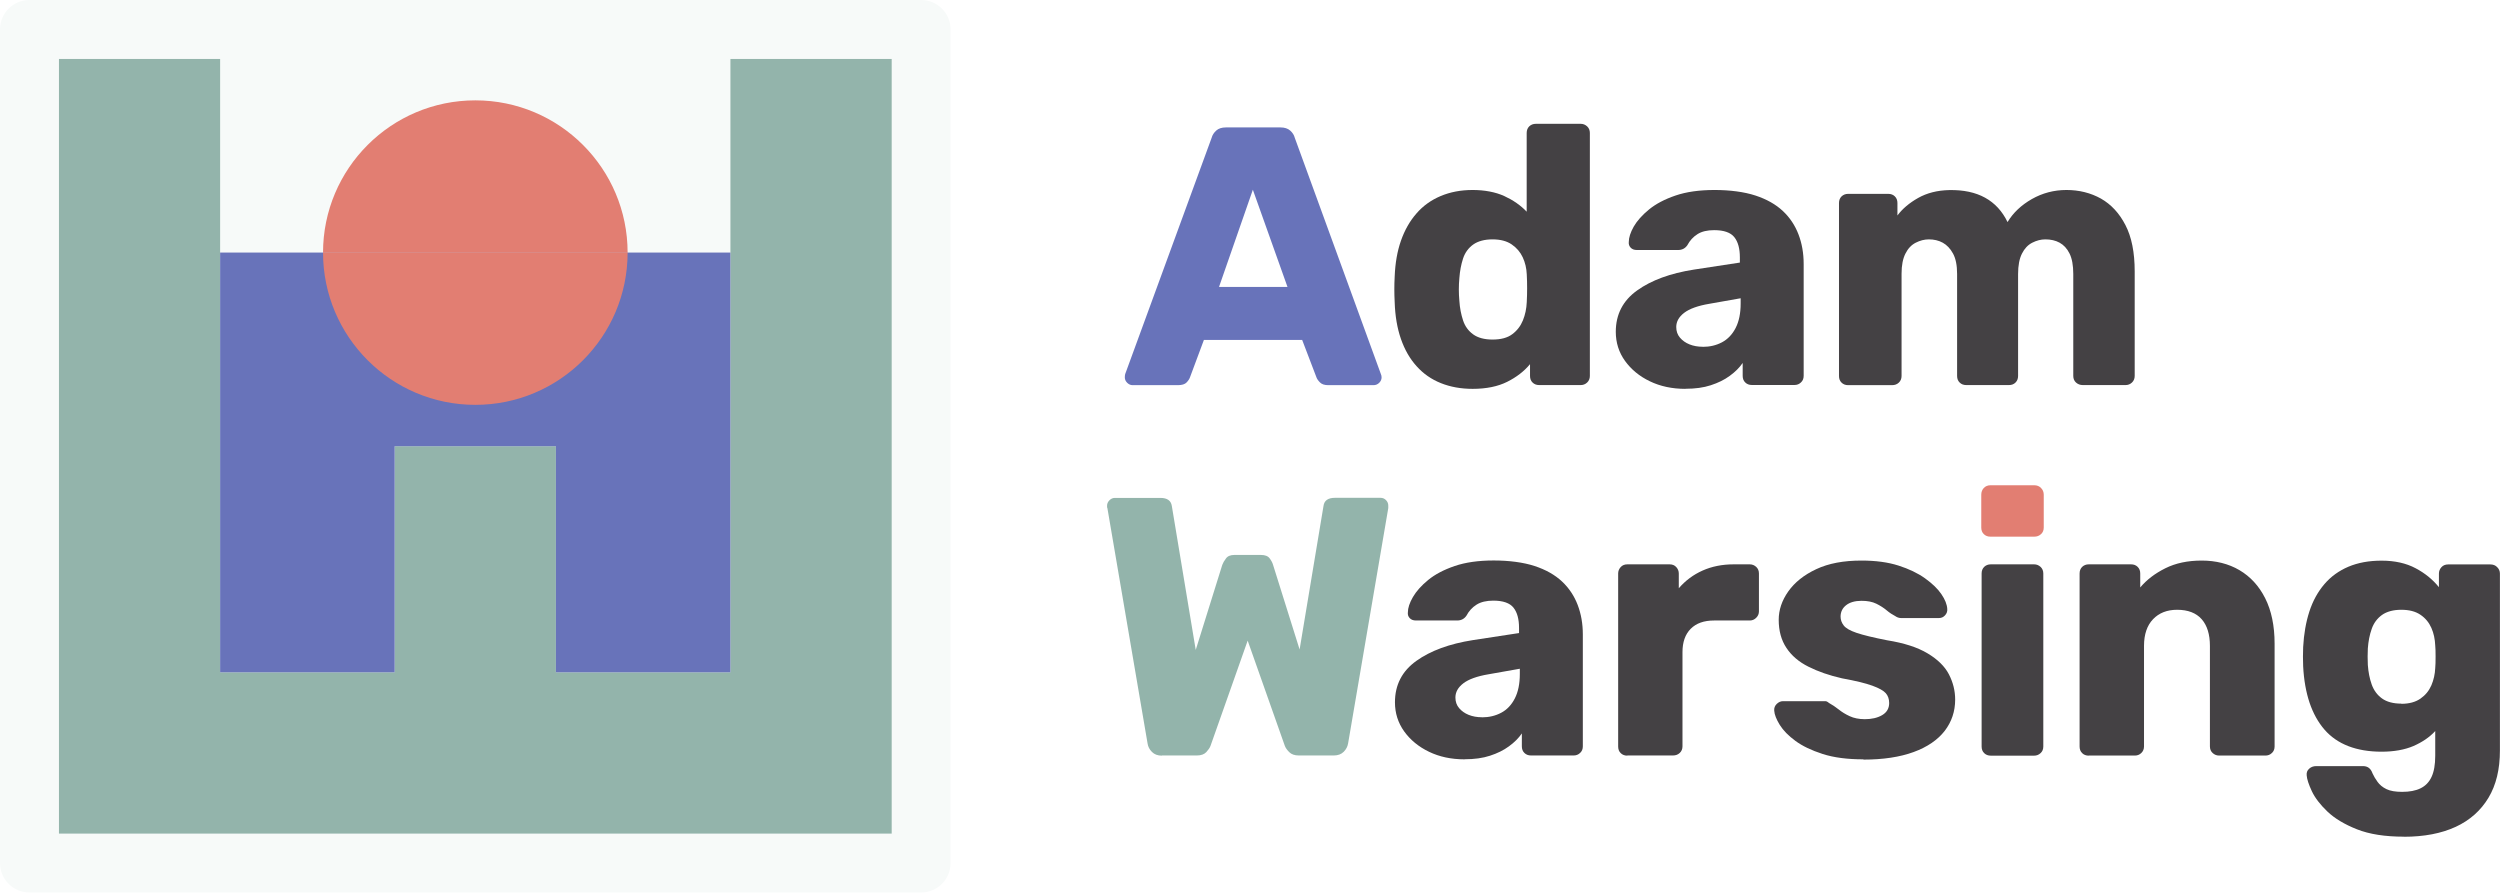
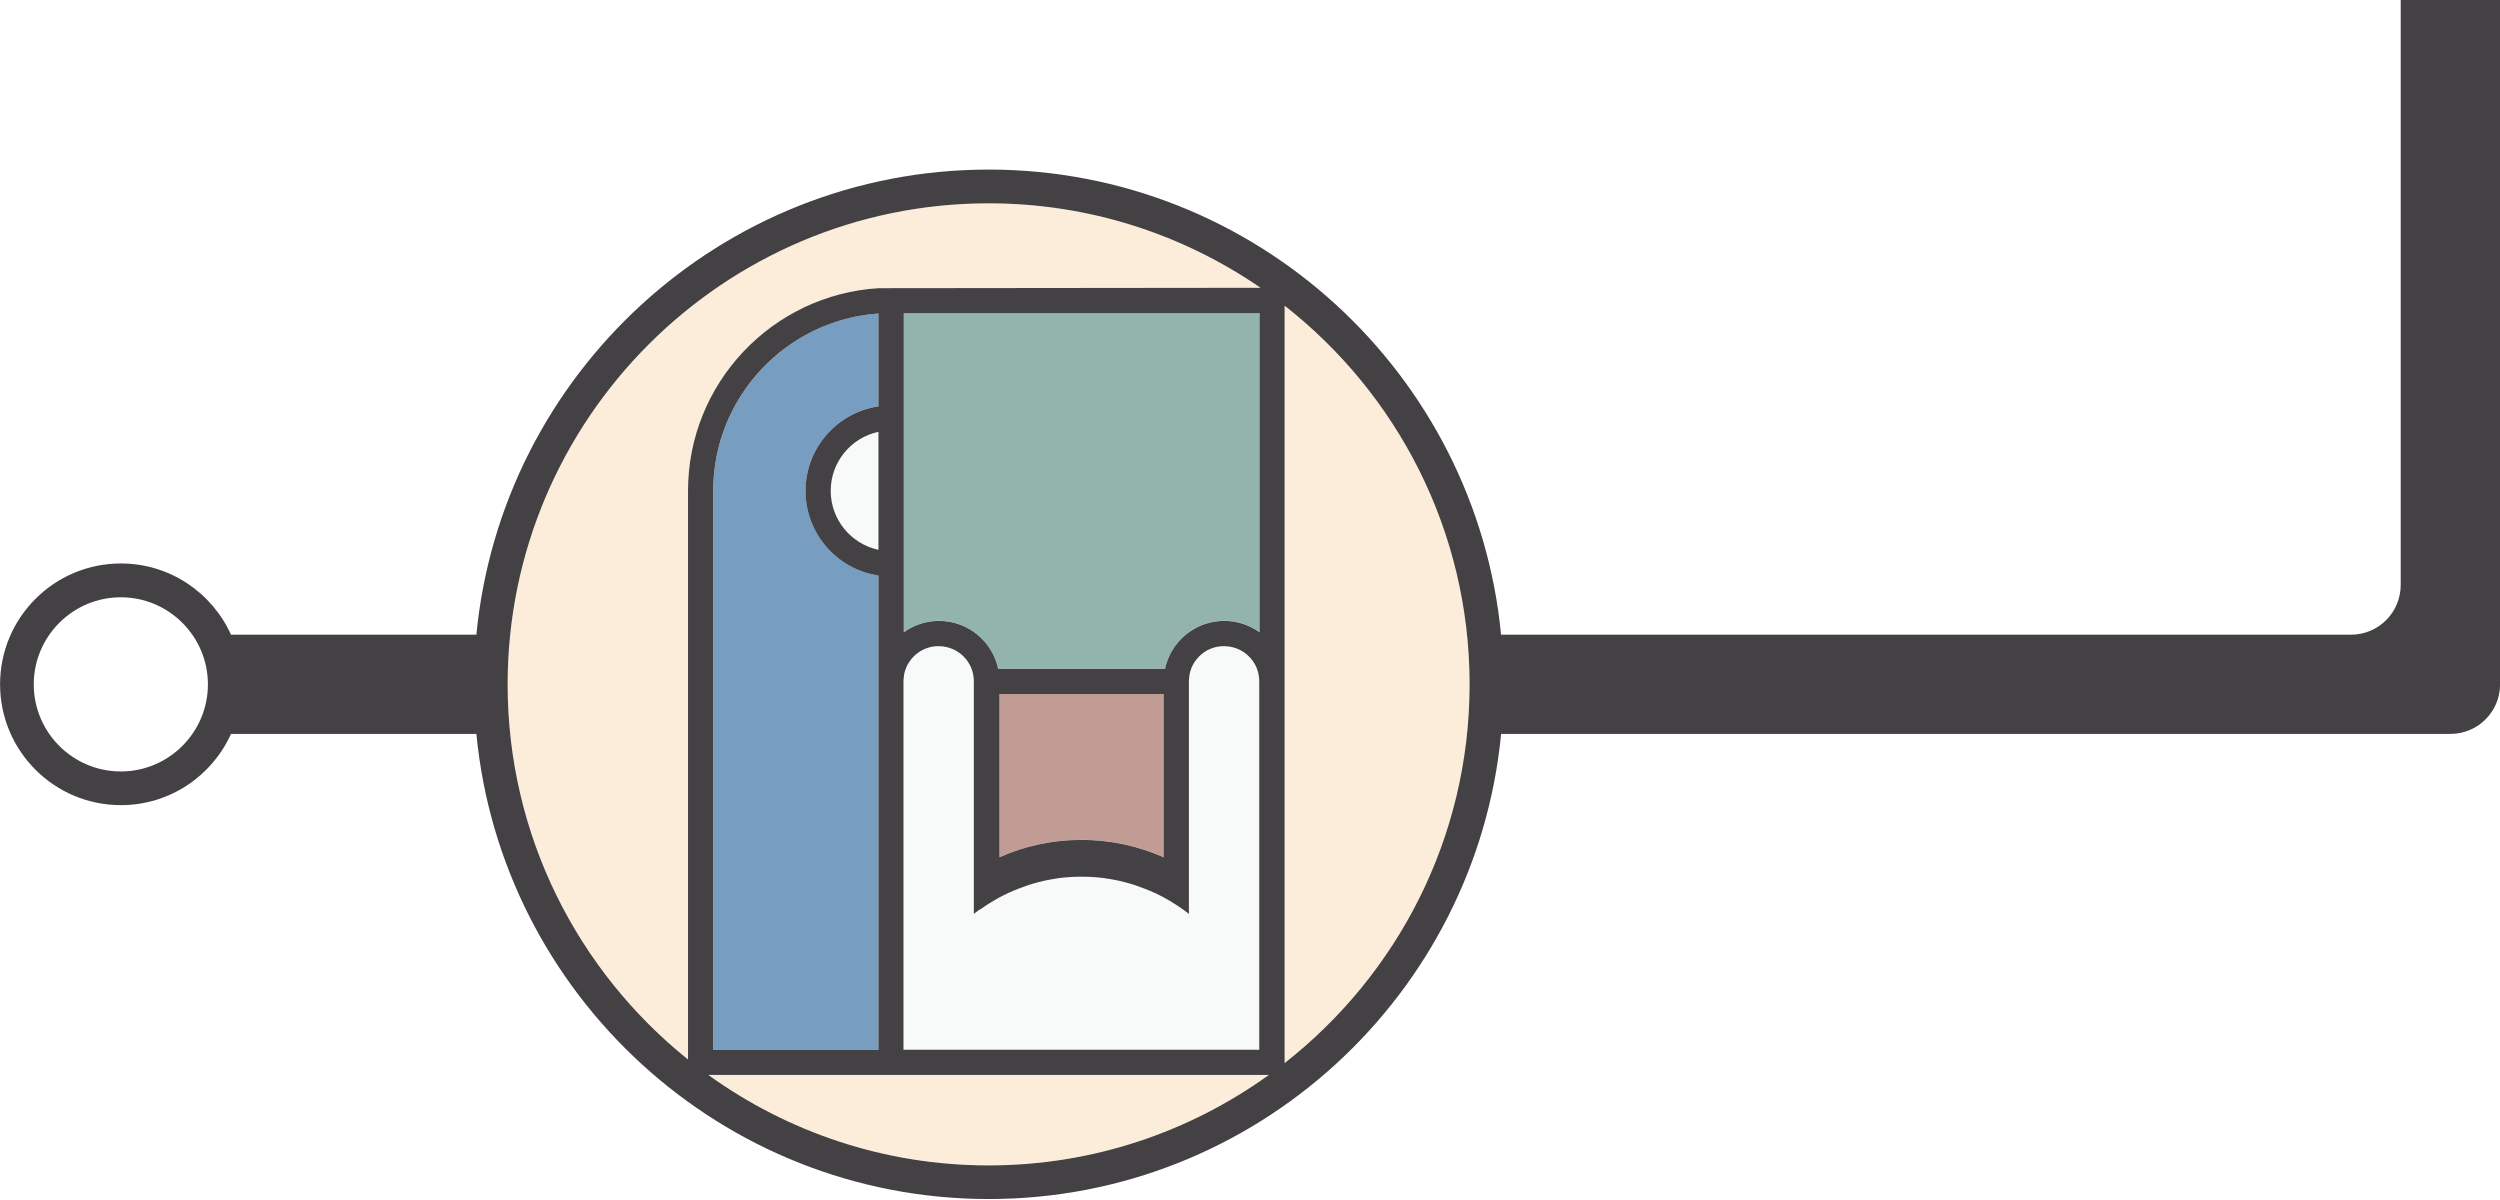
- <svg xmlns="http://www.w3.org/2000/svg" class="--svg-object" id="logo_svg" data-name="Layer 2" viewBox="0 0 284.49 101.56">
+ <svg xmlns="http://www.w3.org/2000/svg" id="Layer_2" data-name="Layer 2" width="370.34" height="177.63" viewBox="0 0 370.34 177.63">
  <defs>
    <style>
      .cls-1 {
        fill: #93b4ab;
      }

      .cls-2 {
-         fill: #e27e72;
+         fill: #779dc1;
      }

      .cls-3 {
-         fill: #6873ba;
+         fill: #444144;
      }

      .cls-4 {
-         fill: #444144;
+         fill: #c19c94;
      }

      .cls-5 {
        fill: #f7faf9;
      }
+ 
+       .cls-6 {
+         fill: #fbedda;
+       }
    </style>
  </defs>
-   <g id="Hero">
+   <g id="Landing_-_Hero" data-name="Landing - Hero">
    <g>
      <g>
-         <rect class="cls-5" width="108.17" height="101.56" rx="3.35" ry="3.35" />
-         <g>
-           <polygon class="cls-1" points="83.12 6.71 83.12 76.51 63.26 76.51 63.26 50.78 44.91 50.78 44.91 76.51 25.05 76.51 25.05 6.71 6.71 6.71 6.71 94.86 101.47 94.86 101.47 6.71 83.12 6.71" />
-           <polygon class="cls-3" points="44.91 76.51 44.91 50.78 63.26 50.78 63.26 76.51 83.12 76.51 83.12 28.74 25.05 28.74 25.05 76.51 44.91 76.51" />
-         </g>
-         <path class="cls-2" d="m54.09,11.42c-9.57,0-17.33,7.76-17.33,17.33h34.66c0-9.57-7.76-17.33-17.33-17.33Z" />
-         <path class="cls-2" d="m54.09,46.07c9.57,0,17.33-7.76,17.33-17.33h-34.66c0,9.57,7.76,17.33,17.33,17.33Z" />
+         <path class="cls-6" d="m176.24,99.88s0,.09-.01.14c.03-.18.07-.36.12-.53-.04.13-.07.26-.1.4Z" />
+         <path class="cls-6" d="m144.22,99.88c-.06-.28-.14-.54-.24-.8.11.28.19.57.25.87,0-.02,0-.04,0-.06Z" />
+         <path class="cls-6" d="m101.93,156.94v-84.23c0-15.96,12.5-29.05,28.22-30.02l56.59-.06c-11.47-7.88-25.34-12.51-40.27-12.51-39.29,0-71.26,31.97-71.26,71.26,0,22.45,10.45,42.5,26.72,55.57Z" />
+         <path class="cls-6" d="m186.47,99.88c-.06-.28-.14-.54-.24-.8.11.28.19.57.25.87,0-.02,0-.04,0-.06Z" />
+         <path class="cls-6" d="m133.99,99.88s0,.09-.01.14c.03-.18.07-.36.12-.53-.04.13-.07.26-.1.4Z" />
+         <polygon class="cls-6" points="186.58 93.66 186.58 93.66 186.58 93.66 186.58 93.66" />
+         <path class="cls-6" d="m190.32,45.28v112.2c16.66-13.05,27.4-33.34,27.4-56.1s-10.74-43.04-27.4-56.1Z" />
+         <path class="cls-6" d="m104.95,159.23c11.7,8.42,26.03,13.4,41.51,13.4s29.81-4.98,41.51-13.4h-83.03Z" />
+         <path class="cls-2" d="m130.14,46.43c-13.66.96-24.48,12.38-24.48,26.28v82.78h24.48v-70.25c-6.11-.91-10.8-6.18-10.8-12.53s4.7-11.63,10.8-12.53v-13.75Z" />
+         <path class="cls-5" d="m130.14,81.45v-17.47c-4.03.86-7.07,4.45-7.07,8.74s3.03,7.88,7.07,8.74Z" />
+         <path class="cls-4" d="m174.28,134.05s0,0,0,0c0,0,.02.01.03.02,0,0-.02-.01-.03-.02Z" />
+         <path class="cls-4" d="m146.18,134.05s-.02.01-.03.02c0,0,.02-.01.03-.02,0,0,0,0,0,0Z" />
+         <path class="cls-4" d="m145.32,134.64s-.02.01-.02.02c0,0,.02-.01.03-.02,0,0,0,0,0,0Z" />
+         <path class="cls-4" d="m172.4,126.99v-24.19h-24.33v24.19c3.72-1.65,7.84-2.58,12.17-2.58s8.45.92,12.17,2.58Z" />
+         <path class="cls-1" d="m186.58,46.36h-52.7v47.29c1.47-1.06,3.27-1.69,5.22-1.69,4.3,0,7.9,3.04,8.76,7.09h24.73c.86-4.05,4.46-7.09,8.76-7.09,1.95,0,3.75.63,5.22,1.69v-47.29Z" />
+         <path class="cls-1" d="m182.78,95.91c.54.15,1.04.38,1.5.69-.45-.31-.96-.54-1.5-.69Z" />
+         <path class="cls-5" d="m186.58,155.5v-54.57c0-.34-.04-.67-.1-.99-.06-.3-.14-.59-.25-.87-.02-.06-.04-.12-.06-.18-.06-.15-.13-.29-.2-.42,0-.01,0-.02-.02-.03-.16-.3-.35-.57-.56-.83-.11-.13-.22-.25-.34-.37-.24-.24-.49-.45-.77-.64-.45-.31-.96-.54-1.5-.69-.26-.07-.53-.13-.81-.16-.2-.02-.41-.04-.61-.04-.16,0-.32,0-.48.02-.04,0-.08,0-.12.01-.14.02-.27.04-.41.06-.02,0-.04,0-.06.01-.15.03-.3.07-.44.11-.04.01-.07.02-.11.04-.12.04-.24.08-.36.13-.03.01-.05.02-.08.03-.14.06-.27.12-.4.19-.03.02-.06.03-.09.05-.11.06-.21.12-.31.19-.03.02-.06.04-.09.06-.12.08-.24.17-.35.26-.02.02-.04.04-.07.06-.09.08-.19.16-.27.25-.03.03-.05.05-.08.08-.1.11-.2.21-.3.33-.01.01-.02.03-.03.04-.08.1-.16.21-.24.32-.02.03-.04.06-.07.1-.08.12-.16.25-.23.38,0,0,0,0,0,0,0,.01,0,.02-.02.03-.07.14-.14.28-.2.42-.08.19-.14.38-.2.58-.05.17-.08.35-.12.53-.05.3-.09.6-.09.92v34.45c-.29-.23-.58-.45-.88-.66t0,0s-.08-.06-.12-.08c0,0,0,0,0,0-.26-.19-.53-.37-.8-.55,0,0-.02,0-.02-.01,0,0-.02-.01-.03-.02-.61-.4-1.24-.77-1.88-1.12-.44-.24-.9-.47-1.36-.68-.01,0-.02,0-.03-.01-.2-.09-.41-.19-.61-.27-.07-.03-.13-.06-.2-.08-.2-.09-.4-.17-.61-.25,0,0,0,0,0,0-.41-.16-.82-.31-1.24-.45-.11-.04-.21-.07-.32-.11-.17-.05-.34-.11-.52-.16-.14-.04-.27-.08-.41-.12-.16-.04-.32-.09-.48-.13-.27-.07-.54-.14-.82-.2-.13-.03-.26-.05-.39-.08-.19-.04-.38-.08-.57-.11-.13-.02-.26-.05-.39-.07-.23-.04-.46-.07-.7-.11-.08-.01-.17-.03-.25-.04-.31-.04-.63-.07-.95-.1-.1,0-.2-.02-.29-.02-.24-.02-.49-.04-.73-.05-.1,0-.2-.01-.3-.01-.33-.01-.67-.02-1-.02s-.67,0-1,.02c-.1,0-.2,0-.3.01-.25.01-.49.03-.73.05-.1,0-.2.01-.29.02-.32.03-.63.06-.95.1-.08.01-.17.02-.25.04-.23.03-.47.07-.7.11-.13.02-.26.04-.39.07-.19.03-.38.07-.57.11-.13.03-.26.05-.39.08-.27.06-.55.13-.82.2-.16.04-.32.09-.48.13-.14.04-.27.08-.41.12-.17.05-.35.1-.52.16-.11.03-.21.07-.32.11-.42.14-.83.29-1.24.45,0,0,0,0,0,0-.2.08-.41.16-.61.25-.07.03-.13.06-.2.08-.21.09-.41.18-.61.27-.01,0-.02,0-.03.01-.46.21-.91.44-1.36.68-.64.35-1.27.72-1.88,1.12,0,0-.02.01-.03.02,0,0-.02,0-.02.01-.27.18-.54.36-.8.55,0,0-.02.01-.03.02-.03.02-.06.04-.1.07t0,0c-.3.21-.59.44-.88.66v-34.45c0-.34-.04-.67-.1-.99-.06-.3-.14-.59-.25-.87-.02-.06-.04-.12-.06-.18-.06-.15-.13-.29-.2-.42,0-.01,0-.02-.02-.03-.16-.3-.35-.57-.56-.83-.11-.13-.22-.25-.34-.37-.24-.24-.49-.45-.77-.64-.45-.31-.96-.54-1.5-.69-.26-.07-.53-.13-.81-.16-.2-.02-.41-.04-.61-.04-.16,0-.32,0-.48.02-.04,0-.08,0-.12.01-.14.02-.27.04-.41.06-.02,0-.04,0-.06.01-.15.03-.3.07-.44.11-.04.01-.07.02-.11.04-.12.04-.24.08-.36.13-.03.01-.05.02-.08.03-.14.06-.27.12-.4.19-.03.02-.06.03-.09.05-.11.06-.21.12-.31.19-.03.02-.06.04-.09.06-.12.08-.24.17-.35.26-.02.02-.04.04-.07.06-.09.08-.19.16-.27.25-.03.03-.05.05-.08.08-.1.11-.2.21-.3.33-.01.01-.02.03-.03.04-.08.1-.16.21-.24.32-.02.03-.04.06-.07.1-.08.12-.16.25-.23.38,0,0,0,0,0,0,0,.01,0,.02-.02.03-.07.14-.14.28-.2.42-.08.19-.14.38-.2.58-.05.17-.08.35-.12.53-.05.3-.09.6-.09.92v54.57h52.7Z" />
      </g>
-       <g>
-         <path class="cls-1" d="m132.22,85.99c-.48,0-.85-.14-1.13-.42-.28-.28-.45-.6-.5-.96l-4.57-26.77c-.03-.06-.04-.11-.04-.17v-.13c0-.22.09-.43.27-.61.18-.18.38-.27.61-.27h5.19c.78,0,1.21.31,1.3.92l2.72,16.38,3.02-9.68c.08-.22.22-.47.42-.73.19-.27.52-.4.96-.4h3.02c.47,0,.81.13,1,.4.2.27.32.51.38.73l3.02,9.63,2.72-16.34c.08-.61.52-.92,1.3-.92h5.19c.25,0,.46.09.63.27.17.18.25.38.25.61v.29l-4.57,26.77c-.06.36-.22.68-.5.96-.28.28-.66.42-1.13.42h-3.98c-.48,0-.84-.13-1.09-.38-.25-.25-.42-.49-.5-.71l-4.23-11.98-4.23,11.98c-.08.22-.25.46-.48.71-.24.25-.59.38-1.07.38h-3.98Z" />
-         <path class="cls-4" d="m166.66,86.41c-1.51,0-2.86-.29-4.04-.86-1.19-.57-2.13-1.35-2.83-2.32-.7-.98-1.05-2.08-1.05-3.31,0-1.98.81-3.55,2.43-4.71,1.62-1.16,3.77-1.95,6.45-2.37l5.24-.8v-.59c0-1.01-.21-1.77-.63-2.3-.42-.53-1.19-.8-2.3-.8-.78,0-1.42.15-1.91.46-.49.31-.87.73-1.15,1.26-.25.36-.6.54-1.05.54h-4.69c-.31,0-.54-.09-.71-.27-.17-.18-.24-.4-.21-.65,0-.5.19-1.08.57-1.74.38-.66.96-1.31,1.74-1.95.78-.64,1.79-1.17,3.02-1.59s2.71-.63,4.44-.63,3.37.21,4.65.63c1.28.42,2.32,1.01,3.12,1.76s1.39,1.64,1.78,2.66c.39,1.02.59,2.14.59,3.37v12.73c0,.31-.1.56-.31.75-.21.2-.45.29-.73.29h-4.86c-.31,0-.56-.1-.75-.29-.2-.19-.29-.45-.29-.75v-1.47c-.36.53-.85,1.02-1.47,1.47-.61.45-1.33.8-2.16,1.07-.82.27-1.78.4-2.87.4Zm1.97-4.78c.81,0,1.54-.17,2.2-.52.66-.35,1.17-.89,1.55-1.63.38-.74.57-1.67.57-2.79v-.59l-3.56.63c-1.31.22-2.27.57-2.87,1.03s-.9,1-.9,1.61c0,.48.14.88.42,1.21s.64.59,1.09.77c.45.18.95.27,1.51.27Z" />
-         <path class="cls-4" d="m185.18,85.99c-.31,0-.56-.1-.75-.29-.2-.19-.29-.45-.29-.75v-19.69c0-.28.1-.52.29-.73s.45-.31.75-.31h4.82c.31,0,.56.1.75.31s.29.45.29.73v1.68c.75-.87,1.65-1.54,2.7-2.01,1.05-.47,2.23-.71,3.54-.71h1.84c.28,0,.52.1.73.29.21.2.31.45.31.75v4.31c0,.28-.1.52-.31.73-.21.21-.45.31-.73.31h-4.06c-1.15,0-2.03.31-2.66.94-.63.63-.94,1.52-.94,2.66v10.72c0,.31-.11.56-.31.75-.21.2-.47.29-.78.29h-5.19Z" />
-         <path class="cls-4" d="m212.04,86.41c-1.82,0-3.36-.2-4.63-.61s-2.3-.9-3.1-1.49-1.39-1.19-1.78-1.82c-.39-.63-.6-1.17-.63-1.61-.03-.31.07-.57.29-.78s.46-.31.71-.31h4.78c.08,0,.15.01.21.04.06.03.14.08.25.17.36.2.73.44,1.09.73.36.29.78.55,1.26.77.47.22,1.05.34,1.72.34.78,0,1.44-.15,1.97-.46.53-.31.8-.77.8-1.38,0-.45-.13-.82-.38-1.11-.25-.29-.76-.58-1.53-.86-.77-.28-1.92-.56-3.46-.84-1.45-.33-2.72-.77-3.81-1.32-1.09-.54-1.93-1.26-2.51-2.14-.59-.88-.88-1.95-.88-3.2,0-1.12.36-2.19,1.09-3.23.73-1.03,1.79-1.88,3.18-2.53,1.4-.66,3.11-.98,5.15-.98,1.62,0,3.02.19,4.21.57,1.19.38,2.19.86,3.02,1.45.82.59,1.45,1.19,1.86,1.8.42.61.64,1.17.67,1.68.03.28-.06.52-.25.73s-.42.31-.67.31h-4.36c-.11,0-.22-.02-.33-.06-.11-.04-.21-.09-.29-.15-.33-.17-.67-.39-1-.67-.33-.28-.73-.53-1.17-.75-.45-.22-1.01-.33-1.68-.33-.75,0-1.34.17-1.76.5-.42.33-.63.77-.63,1.3,0,.36.12.7.36,1.01.24.31.73.59,1.47.84.74.25,1.89.53,3.46.84,1.93.31,3.46.8,4.61,1.49,1.14.68,1.96,1.48,2.43,2.39.47.91.71,1.86.71,2.87,0,1.34-.4,2.53-1.19,3.56-.8,1.03-1.98,1.84-3.54,2.41-1.56.57-3.46.86-5.7.86Z" />
-         <path class="cls-2" d="m226.5,61.07c-.31,0-.56-.1-.75-.29-.2-.19-.29-.45-.29-.75v-3.73c0-.31.1-.57.29-.77s.45-.31.75-.31h4.99c.31,0,.57.1.77.31.21.21.31.47.31.77v3.73c0,.31-.1.56-.31.75-.21.2-.47.29-.77.29h-4.99Z" />
-         <path class="cls-4" d="m226.54,85.99c-.31,0-.56-.1-.75-.29-.2-.19-.29-.45-.29-.75v-19.69c0-.31.1-.56.29-.75.2-.19.45-.29.75-.29h4.94c.28,0,.52.1.73.29.21.2.31.45.31.75v19.69c0,.31-.1.56-.31.75-.21.2-.46.29-.73.29h-4.94Z" />
-         <path class="cls-4" d="m237.69,85.99c-.31,0-.56-.1-.75-.29-.2-.19-.29-.45-.29-.75v-19.69c0-.31.1-.56.29-.75.2-.19.45-.29.75-.29h4.82c.31,0,.56.1.75.29.2.2.29.45.29.75v1.59c.73-.87,1.67-1.59,2.85-2.18s2.56-.88,4.15-.88,3.05.36,4.29,1.09c1.24.73,2.22,1.79,2.93,3.2.71,1.41,1.07,3.14,1.07,5.17v11.69c0,.31-.1.56-.31.75-.21.2-.45.29-.73.29h-5.28c-.28,0-.52-.1-.73-.29-.21-.19-.31-.45-.31-.75v-11.44c0-1.31-.31-2.32-.94-3.04-.63-.71-1.56-1.07-2.79-1.07-1.15,0-2.06.36-2.74,1.07-.68.71-1.03,1.72-1.03,3.04v11.44c0,.31-.11.56-.31.75-.21.2-.45.29-.73.29h-5.24Z" />
-         <path class="cls-4" d="m273.55,95.21c-2.15,0-3.93-.28-5.34-.84-1.41-.56-2.53-1.23-3.35-2.01-.82-.78-1.42-1.56-1.78-2.32-.36-.77-.56-1.38-.59-1.82-.03-.31.07-.56.29-.75.22-.2.49-.29.8-.29h5.32c.25,0,.47.06.65.19.18.13.33.34.44.65.14.31.33.63.57.96s.57.61,1.01.82c.43.21,1.03.31,1.78.31.84,0,1.54-.13,2.09-.4.56-.27.98-.7,1.26-1.3.28-.6.42-1.4.42-2.41v-2.81c-.64.7-1.47,1.26-2.47,1.7-1,.43-2.22.65-3.64.65s-2.68-.21-3.77-.63c-1.09-.42-2-1.05-2.72-1.88-.73-.84-1.29-1.86-1.7-3.06-.4-1.2-.65-2.58-.73-4.15-.03-.73-.03-1.45,0-2.18.08-1.51.32-2.86.71-4.06.39-1.2.96-2.23,1.7-3.1s1.66-1.53,2.74-1.99c1.09-.46,2.35-.69,3.77-.69,1.51,0,2.8.29,3.87.86,1.08.57,1.96,1.29,2.66,2.16v-1.55c0-.28.1-.52.29-.73s.45-.31.75-.31h4.82c.31,0,.57.1.77.31.21.21.31.45.31.73v20.15c0,2.12-.43,3.91-1.3,5.36-.87,1.45-2.11,2.56-3.73,3.31-1.62.75-3.59,1.13-5.91,1.13Zm-.29-15.12c.89,0,1.62-.2,2.18-.59.56-.39.97-.89,1.24-1.51.26-.61.41-1.27.44-1.97.03-.31.04-.74.04-1.3s-.01-.98-.04-1.26c-.03-.73-.17-1.4-.44-2.01-.27-.61-.68-1.11-1.24-1.49s-1.28-.57-2.18-.57-1.65.2-2.2.59c-.54.39-.94.92-1.17,1.59-.24.67-.38,1.41-.44,2.22-.03.61-.03,1.24,0,1.88.06.81.2,1.55.44,2.22.24.67.63,1.2,1.17,1.59.54.39,1.28.59,2.2.59Z" />
-       </g>
-       <g>
-         <path class="cls-3" d="m128.88,43.83c-.22,0-.43-.09-.61-.27-.18-.18-.27-.38-.27-.61,0-.14.01-.26.04-.38l9.84-26.89c.08-.31.26-.58.52-.82s.63-.36,1.11-.36h6.2c.47,0,.84.12,1.11.36s.44.51.52.82l9.8,26.89c.05.11.08.24.08.38,0,.22-.09.43-.27.61-.18.18-.4.27-.65.27h-5.15c-.42,0-.73-.1-.94-.31-.21-.21-.34-.4-.4-.57l-1.63-4.27h-11.18l-1.59,4.27c-.06.17-.18.36-.38.57s-.53.31-1,.31h-5.15Zm9.84-11.18h7.79l-3.94-11.06-3.85,11.06Z" />
-         <path class="cls-4" d="m167.59,44.25c-1.34,0-2.55-.22-3.62-.65-1.08-.43-2-1.07-2.77-1.93-.77-.85-1.36-1.89-1.78-3.1-.42-1.21-.66-2.6-.71-4.17-.03-.56-.04-1.05-.04-1.49s.01-.91.04-1.45c.06-1.51.29-2.86.71-4.06.42-1.2,1-2.23,1.76-3.1.75-.87,1.67-1.53,2.76-1.99,1.09-.46,2.3-.69,3.64-.69s2.6.23,3.6.69c1,.46,1.86,1.05,2.55,1.78v-8.96c0-.31.1-.56.29-.75.2-.19.45-.29.75-.29h5.11c.28,0,.52.1.73.29.21.2.31.45.31.75v27.65c0,.31-.11.56-.31.75-.21.2-.46.29-.73.29h-4.73c-.31,0-.56-.1-.75-.29-.2-.19-.29-.45-.29-.75v-1.34c-.67.81-1.54,1.48-2.6,2.01s-2.37.8-3.94.8Zm2.26-5.61c.95,0,1.7-.2,2.24-.61.54-.4.95-.93,1.21-1.57.26-.64.41-1.34.44-2.09.03-.56.04-1.09.04-1.59s-.01-1.02-.04-1.55c-.03-.7-.18-1.35-.46-1.95-.28-.6-.7-1.09-1.26-1.47s-1.28-.57-2.18-.57-1.65.2-2.2.59c-.54.39-.93.92-1.15,1.59-.22.67-.36,1.41-.42,2.22-.08.87-.08,1.73,0,2.6.05.81.2,1.55.42,2.22.22.67.61,1.2,1.15,1.59.54.39,1.28.59,2.2.59Z" />
-         <path class="cls-4" d="m191.79,44.25c-1.51,0-2.86-.29-4.04-.86-1.19-.57-2.13-1.35-2.83-2.32s-1.05-2.08-1.05-3.31c0-1.98.81-3.55,2.43-4.71,1.62-1.16,3.77-1.95,6.45-2.37l5.24-.8v-.59c0-1.01-.21-1.77-.63-2.3-.42-.53-1.19-.8-2.3-.8-.78,0-1.42.15-1.9.46-.49.31-.87.73-1.15,1.26-.25.36-.6.54-1.05.54h-4.69c-.31,0-.54-.09-.71-.27-.17-.18-.24-.4-.21-.65,0-.5.19-1.08.56-1.74.38-.66.96-1.31,1.74-1.95.78-.64,1.79-1.17,3.02-1.59s2.71-.63,4.44-.63,3.37.21,4.65.63c1.28.42,2.32,1.01,3.12,1.76.8.75,1.39,1.64,1.78,2.66.39,1.02.59,2.14.59,3.37v12.73c0,.31-.1.56-.31.75-.21.2-.45.29-.73.29h-4.86c-.31,0-.56-.1-.75-.29-.2-.19-.29-.45-.29-.75v-1.47c-.36.53-.85,1.02-1.47,1.47-.61.45-1.33.8-2.16,1.07-.82.27-1.78.4-2.87.4Zm1.97-4.78c.81,0,1.54-.17,2.2-.52.65-.35,1.17-.89,1.55-1.63.38-.74.57-1.67.57-2.79v-.59l-3.56.63c-1.31.22-2.27.57-2.87,1.03-.6.46-.9,1-.9,1.61,0,.48.14.88.42,1.21s.64.59,1.09.77c.45.18.95.27,1.51.27Z" />
-         <path class="cls-4" d="m210.31,43.83c-.31,0-.56-.1-.75-.29-.2-.19-.29-.45-.29-.75v-19.69c0-.31.1-.56.29-.75.2-.19.45-.29.75-.29h4.57c.31,0,.56.1.75.29.2.2.29.45.29.75v1.42c.56-.75,1.34-1.42,2.35-1.99,1.01-.57,2.19-.87,3.56-.9,3.21-.06,5.42,1.16,6.62,3.64.64-1.06,1.56-1.93,2.77-2.62,1.2-.68,2.51-1.03,3.94-1.03s2.76.33,3.92.98c1.16.66,2.09,1.66,2.79,3.02.7,1.35,1.05,3.11,1.05,5.26v11.9c0,.31-.11.56-.31.75-.21.2-.46.29-.73.29h-4.86c-.31,0-.57-.1-.78-.29-.21-.19-.31-.45-.31-.75v-11.6c0-.98-.14-1.75-.42-2.32-.28-.57-.66-.98-1.13-1.24s-1.02-.38-1.63-.38c-.5,0-1,.13-1.49.38s-.88.66-1.17,1.24c-.29.57-.44,1.35-.44,2.32v11.6c0,.31-.1.56-.29.75-.2.2-.45.29-.75.29h-4.86c-.31,0-.56-.1-.75-.29-.2-.19-.29-.45-.29-.75v-11.6c0-.98-.15-1.75-.46-2.32-.31-.57-.7-.98-1.17-1.24s-1.01-.38-1.59-.38c-.5,0-1,.13-1.49.38-.49.25-.88.66-1.17,1.24-.29.57-.44,1.33-.44,2.28v11.65c0,.31-.11.56-.31.75-.21.2-.47.29-.78.29h-4.94Z" />
-       </g>
+       <path class="cls-3" d="m355.63,0v86.66c0,4.06-3.29,7.36-7.36,7.36h-125.91c-3.71-38.61-36.33-68.9-75.9-68.9s-72.18,30.29-75.89,68.9h-36.35c-2.81-6.21-9.05-10.55-16.31-10.55-9.89,0-17.9,8.02-17.9,17.9s8.02,17.9,17.9,17.9c7.26,0,13.5-4.33,16.31-10.55h36.35c3.71,38.61,36.33,68.9,75.9,68.9s72.18-30.29,75.9-68.9h140.63c4.04,0,7.32-3.26,7.35-7.3V0h-14.72ZM17.9,114.28c-7.12,0-12.9-5.79-12.9-12.9s5.79-12.9,12.9-12.9,12.9,5.79,12.9,12.9-5.79,12.9-12.9,12.9Zm84.02,42.67c-16.28-13.07-26.72-33.12-26.72-55.57,0-39.29,31.97-71.26,71.26-71.26,14.94,0,28.81,4.63,40.27,12.51l-56.59.06c-15.72.97-28.22,14.06-28.22,30.02v84.23Zm43.28-22.22s0,0,0,0c.03-.02.06-.05.1-.07,0,0,.02-.01.02-.02,0,0,0,0,0,0,.26-.19.53-.37.8-.55,0,0,.02,0,.02-.01,0,0,.02-.01.03-.02,0,0,0,0,0,0,.61-.4,1.24-.77,1.88-1.12.44-.24.9-.47,1.36-.68.01,0,.02,0,.03-.01.2-.09.41-.19.61-.27.07-.03.13-.06.2-.08.2-.09.4-.17.61-.25,0,0,0,0,0,0,.41-.16.82-.31,1.24-.45.11-.04.21-.07.32-.11.17-.05.34-.11.52-.16.14-.04.27-.08.41-.12.16-.04.32-.09.48-.13.27-.07.54-.14.82-.2.13-.03.26-.05.39-.08.19-.04.38-.08.57-.11.13-.02.26-.05.39-.07.23-.04.46-.07.7-.11.08-.01.17-.03.25-.04.31-.04.63-.07.95-.1.1,0,.2-.02.29-.02.24-.02.49-.04.73-.05.1,0,.2-.01.3-.01.33-.01.67-.02,1-.02s.67,0,1,.02c.1,0,.2,0,.3.01.25.01.49.03.73.05.1,0,.2.01.29.02.32.03.63.06.95.1.08.01.17.02.25.04.23.03.47.07.7.11.13.02.26.04.39.07.19.03.38.07.57.11.13.03.26.05.39.08.27.06.55.13.82.2.16.04.32.09.48.13.14.04.27.08.41.12.17.05.35.1.52.16.11.03.21.07.32.11.42.14.83.29,1.24.45,0,0,0,0,0,0,.2.08.41.16.61.25.07.03.13.06.2.08.21.09.41.18.61.27.01,0,.02,0,.03.01.46.21.91.44,1.36.68.64.35,1.27.72,1.88,1.12,0,0,0,0,0,0,0,0,.02.01.03.02,0,0,.02,0,.02.01.27.18.54.36.8.55,0,0,0,0,0,0,.04.03.08.06.12.08t0,0c.3.21.59.44.88.66v-34.45c0-.31.04-.62.09-.92,0-.04,0-.09.01-.14.03-.14.06-.27.1-.4.06-.2.12-.39.2-.58.06-.15.13-.29.2-.42,0-.01,0-.02.02-.03,0,0,0,0,0,0,.07-.13.15-.26.23-.38.02-.03.04-.07.07-.1.08-.11.15-.21.24-.32.01-.01.02-.03.03-.04.09-.11.19-.22.3-.33.03-.03.05-.05.08-.08.09-.09.18-.17.27-.25.02-.02.04-.04.07-.06.11-.09.23-.18.35-.26.03-.02.06-.04.09-.06.1-.07.21-.13.31-.19.03-.02.06-.03.09-.05.13-.07.26-.13.4-.19.03-.01.05-.02.08-.03.12-.05.23-.09.36-.13.04-.01.07-.02.11-.04.15-.04.29-.08.44-.11.02,0,.04,0,.06-.01.13-.03.27-.05.41-.06.04,0,.08,0,.12-.01.16-.01.32-.02.48-.02.21,0,.41.02.61.04.28.03.55.09.81.16.54.15,1.04.38,1.5.69.28.19.54.4.77.64.12.12.23.24.34.37.21.26.4.54.56.83,0,.01,0,.02.02.03.07.14.14.28.2.42.02.06.04.12.06.18.1.26.18.53.24.8,0,.02,0,.04,0,.06.06.32.1.65.1.99v54.57h-52.7v-54.57c0-.31.04-.62.09-.92,0-.04,0-.09.01-.14.03-.14.06-.27.1-.4.06-.2.12-.39.2-.58.06-.15.13-.29.2-.42,0-.01,0-.02.02-.03,0,0,0,0,0,0,.07-.13.15-.26.23-.38.02-.03.04-.07.07-.1.08-.11.15-.21.24-.32.01-.01.02-.03.03-.04.09-.11.19-.22.3-.33.03-.03.05-.05.08-.08.09-.09.18-.17.27-.25.02-.02.04-.04.07-.06.11-.09.23-.18.35-.26.03-.02.06-.04.09-.06.1-.07.21-.13.31-.19.03-.02.06-.03.09-.05.13-.07.26-.13.4-.19.03-.01.05-.02.08-.03.12-.05.23-.09.36-.13.04-.01.07-.02.11-.04.15-.04.29-.08.44-.11.02,0,.04,0,.06-.01.13-.03.27-.05.41-.06.04,0,.08,0,.12-.01.16-.01.32-.02.48-.02.21,0,.41.02.61.04.28.03.55.09.81.16.54.15,1.04.38,1.5.69.28.19.54.4.77.64.12.12.23.24.34.37.21.26.4.54.56.83,0,.01,0,.02.02.03.07.14.14.28.2.42.02.06.04.12.06.18.1.26.18.53.24.8,0,.02,0,.04,0,.06.06.32.1.65.1.99v34.45c.29-.23.58-.45.88-.66Zm2.86-7.73v-24.19h24.33v24.19c-3.72-1.65-7.84-2.58-12.17-2.58s-8.45.92-12.17,2.58Zm33.29-35.02c-4.3,0-7.9,3.04-8.76,7.09h-24.73c-.86-4.05-4.46-7.09-8.76-7.09-1.95,0-3.75.63-5.22,1.69v-47.29h52.7v47.29s0,0,0,0c0,0,0,0,0,0-1.47-1.06-3.27-1.69-5.22-1.69Zm-62.02-19.26c0,6.35,4.7,11.63,10.8,12.53v70.25h-24.48v-82.78c0-13.9,10.82-25.32,24.48-26.28v13.75c-6.11.91-10.8,6.18-10.8,12.53Zm10.8-8.74v17.47c-4.03-.86-7.07-4.45-7.07-8.74s3.03-7.88,7.07-8.74Zm16.31,108.66c-15.48,0-29.81-4.98-41.51-13.4h83.03c-11.7,8.42-26.03,13.4-41.51,13.4Zm43.86-15.16V45.28c16.66,13.05,27.4,33.34,27.4,56.1s-10.74,43.04-27.4,56.1Z" />
    </g>
  </g>
</svg>
